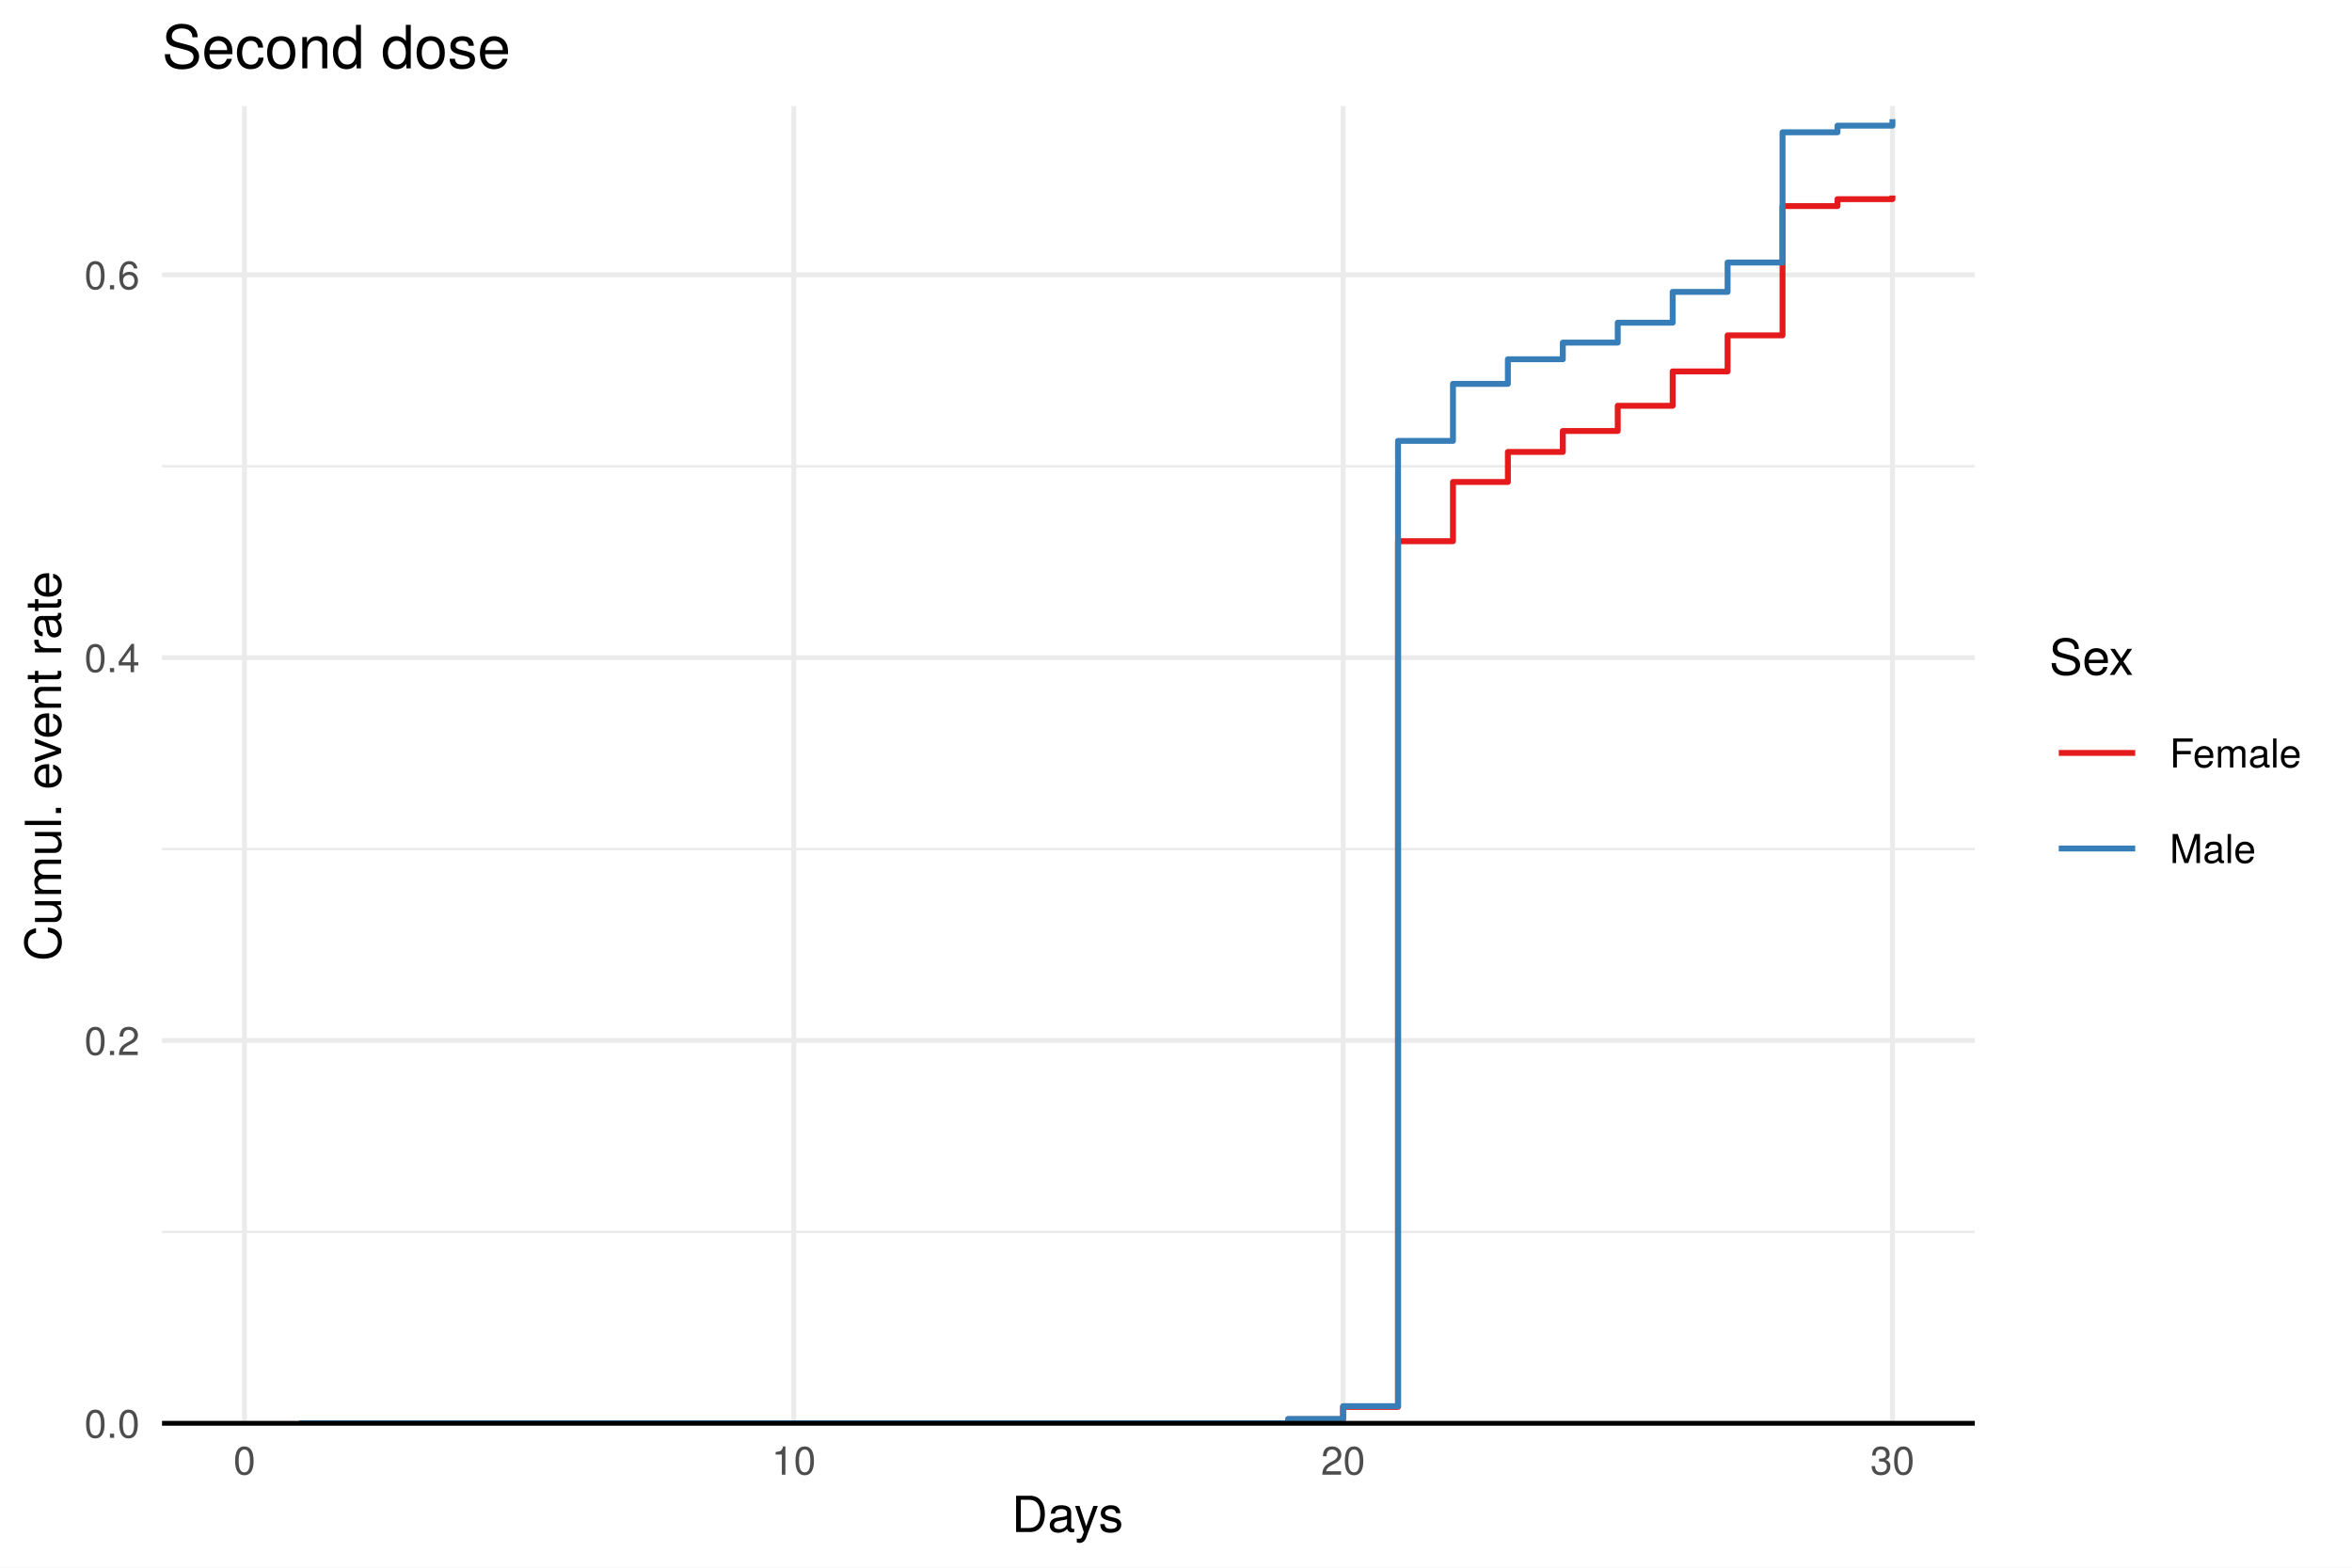
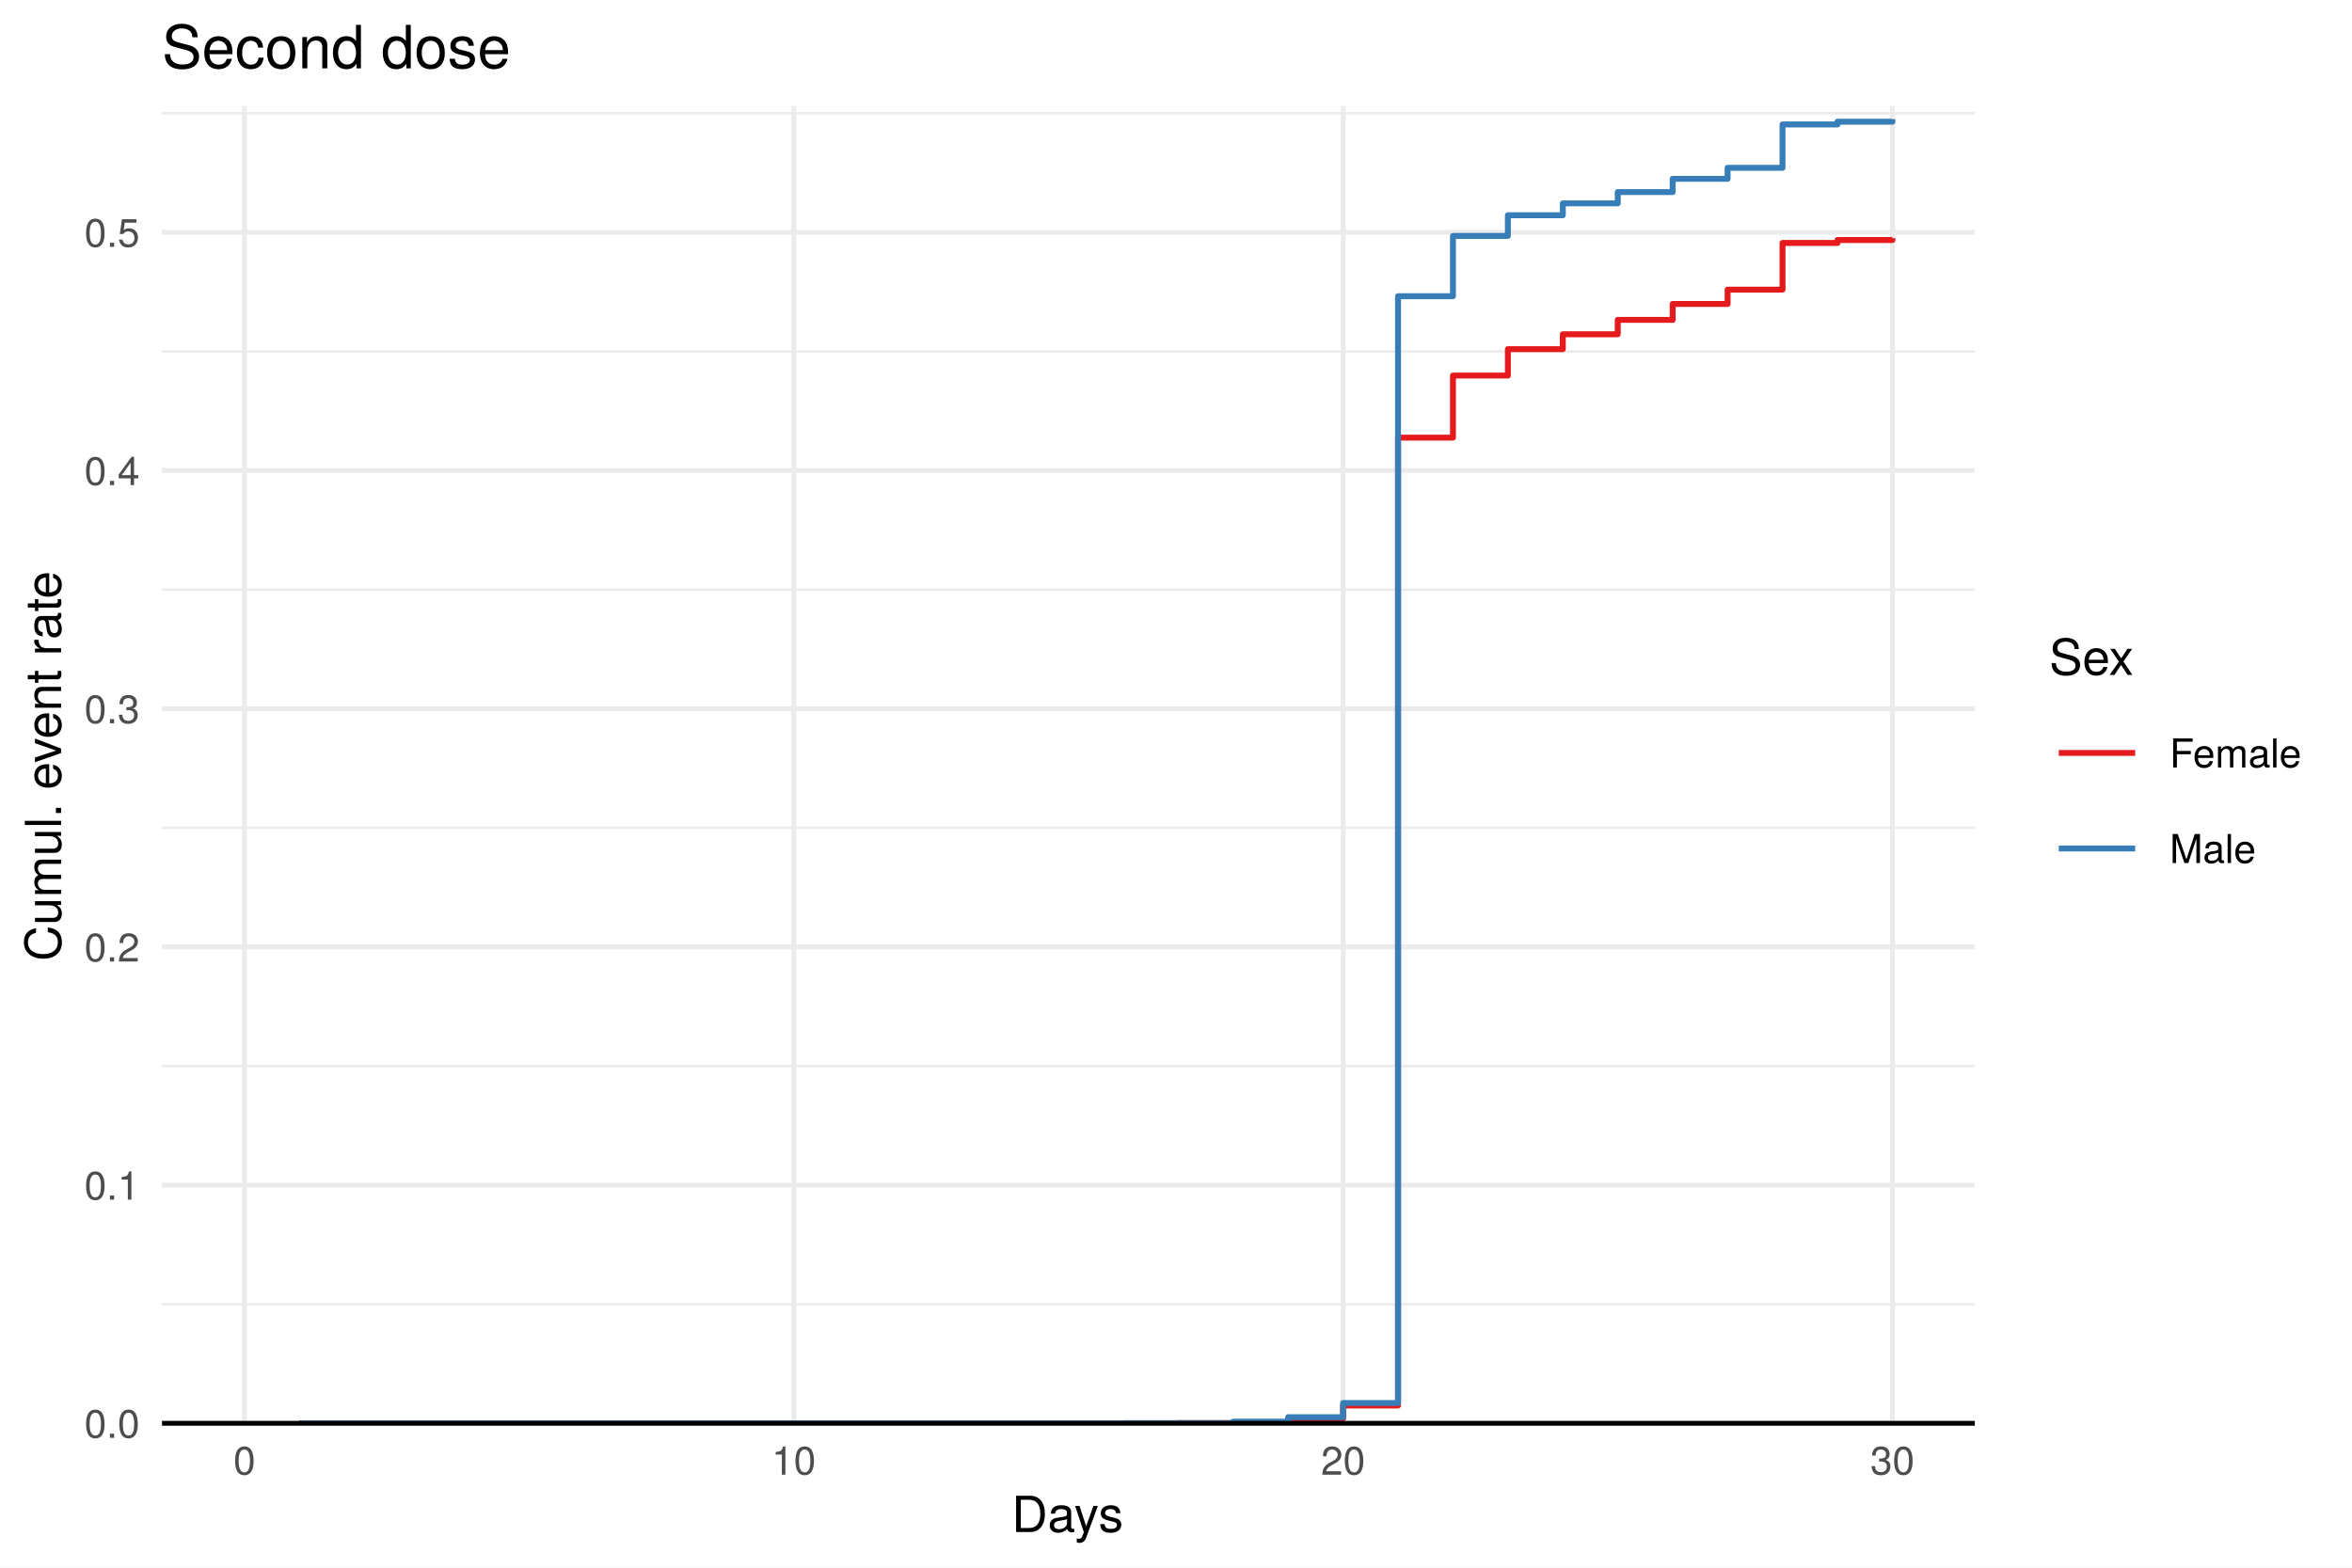
<svg xmlns="http://www.w3.org/2000/svg" viewBox="0 0 425.20 283.46">
  <defs>
    <style type="text/css">
    line, polyline, polygon, path, rect, circle {
      fill: none;
      stroke: #000000;
      stroke-linecap: round;
      stroke-linejoin: round;
      stroke-miterlimit: 10.00;
    }
  </style>
  </defs>
  <rect width="100%" height="100%" style="stroke: none; fill: #FFFFFF;" />
  <defs>
    <clipPath id="cpMjkuMjl8MzU3LjAxfDI1Ny4zNnwxOS4xOQ==">
      <rect x="29.29" y="19.19" width="327.72" height="238.17" />
    </clipPath>
  </defs>
-   <polyline points="29.29,222.75 357.01,222.75 " style="stroke-width: 0.44; stroke: #EBEBEB; stroke-linecap: butt;" clip-path="url(#cpMjkuMjl8MzU3LjAxfDI1Ny4zNnwxOS4xOQ==)" />
-   <polyline points="29.29,153.53 357.01,153.53 " style="stroke-width: 0.44; stroke: #EBEBEB; stroke-linecap: butt;" clip-path="url(#cpMjkuMjl8MzU3LjAxfDI1Ny4zNnwxOS4xOQ==)" />
-   <polyline points="29.29,84.31 357.01,84.31 " style="stroke-width: 0.44; stroke: #EBEBEB; stroke-linecap: butt;" clip-path="url(#cpMjkuMjl8MzU3LjAxfDI1Ny4zNnwxOS4xOQ==)" />
+   <polyline points="29.29,235.83 357.01,235.83 " style="stroke-width: 0.44; stroke: #EBEBEB; stroke-linecap: butt;" clip-path="url(#cpMjkuMjl8MzU3LjAxfDI1Ny4zNnwxOS4xOQ==)" />
+   <polyline points="29.29,192.76 357.01,192.76 " style="stroke-width: 0.44; stroke: #EBEBEB; stroke-linecap: butt;" clip-path="url(#cpMjkuMjl8MzU3LjAxfDI1Ny4zNnwxOS4xOQ==)" />
+   <polyline points="29.29,149.69 357.01,149.69 " style="stroke-width: 0.44; stroke: #EBEBEB; stroke-linecap: butt;" clip-path="url(#cpMjkuMjl8MzU3LjAxfDI1Ny4zNnwxOS4xOQ==)" />
+   <polyline points="29.29,106.62 357.01,106.62 " style="stroke-width: 0.44; stroke: #EBEBEB; stroke-linecap: butt;" clip-path="url(#cpMjkuMjl8MzU3LjAxfDI1Ny4zNnwxOS4xOQ==)" />
+   <polyline points="29.29,63.55 357.01,63.55 " style="stroke-width: 0.44; stroke: #EBEBEB; stroke-linecap: butt;" clip-path="url(#cpMjkuMjl8MzU3LjAxfDI1Ny4zNnwxOS4xOQ==)" />
+   <polyline points="29.29,20.48 357.01,20.48 " style="stroke-width: 0.44; stroke: #EBEBEB; stroke-linecap: butt;" clip-path="url(#cpMjkuMjl8MzU3LjAxfDI1Ny4zNnwxOS4xOQ==)" />
  <polyline points="29.29,257.36 357.01,257.36 " style="stroke-width: 0.87; stroke: #EBEBEB; stroke-linecap: butt;" clip-path="url(#cpMjkuMjl8MzU3LjAxfDI1Ny4zNnwxOS4xOQ==)" />
-   <polyline points="29.29,188.14 357.01,188.14 " style="stroke-width: 0.87; stroke: #EBEBEB; stroke-linecap: butt;" clip-path="url(#cpMjkuMjl8MzU3LjAxfDI1Ny4zNnwxOS4xOQ==)" />
-   <polyline points="29.29,118.92 357.01,118.92 " style="stroke-width: 0.87; stroke: #EBEBEB; stroke-linecap: butt;" clip-path="url(#cpMjkuMjl8MzU3LjAxfDI1Ny4zNnwxOS4xOQ==)" />
-   <polyline points="29.29,49.70 357.01,49.70 " style="stroke-width: 0.87; stroke: #EBEBEB; stroke-linecap: butt;" clip-path="url(#cpMjkuMjl8MzU3LjAxfDI1Ny4zNnwxOS4xOQ==)" />
+   <polyline points="29.29,214.29 357.01,214.29 " style="stroke-width: 0.87; stroke: #EBEBEB; stroke-linecap: butt;" clip-path="url(#cpMjkuMjl8MzU3LjAxfDI1Ny4zNnwxOS4xOQ==)" />
+   <polyline points="29.29,171.22 357.01,171.22 " style="stroke-width: 0.87; stroke: #EBEBEB; stroke-linecap: butt;" clip-path="url(#cpMjkuMjl8MzU3LjAxfDI1Ny4zNnwxOS4xOQ==)" />
+   <polyline points="29.29,128.15 357.01,128.15 " style="stroke-width: 0.87; stroke: #EBEBEB; stroke-linecap: butt;" clip-path="url(#cpMjkuMjl8MzU3LjAxfDI1Ny4zNnwxOS4xOQ==)" />
+   <polyline points="29.29,85.08 357.01,85.08 " style="stroke-width: 0.87; stroke: #EBEBEB; stroke-linecap: butt;" clip-path="url(#cpMjkuMjl8MzU3LjAxfDI1Ny4zNnwxOS4xOQ==)" />
+   <polyline points="29.29,42.01 357.01,42.01 " style="stroke-width: 0.87; stroke: #EBEBEB; stroke-linecap: butt;" clip-path="url(#cpMjkuMjl8MzU3LjAxfDI1Ny4zNnwxOS4xOQ==)" />
  <polyline points="44.19,257.36 44.19,19.19 " style="stroke-width: 0.87; stroke: #EBEBEB; stroke-linecap: butt;" clip-path="url(#cpMjkuMjl8MzU3LjAxfDI1Ny4zNnwxOS4xOQ==)" />
  <polyline points="143.50,257.36 143.50,19.19 " style="stroke-width: 0.87; stroke: #EBEBEB; stroke-linecap: butt;" clip-path="url(#cpMjkuMjl8MzU3LjAxfDI1Ny4zNnwxOS4xOQ==)" />
  <polyline points="242.81,257.36 242.81,19.19 " style="stroke-width: 0.87; stroke: #EBEBEB; stroke-linecap: butt;" clip-path="url(#cpMjkuMjl8MzU3LjAxfDI1Ny4zNnwxOS4xOQ==)" />
  <polyline points="342.12,257.36 342.12,19.19 " style="stroke-width: 0.87; stroke: #EBEBEB; stroke-linecap: butt;" clip-path="url(#cpMjkuMjl8MzU3LjAxfDI1Ny4zNnwxOS4xOQ==)" />
-   <polyline points="54.12,257.36 64.05,257.36 64.05,257.36 73.98,257.36 73.98,257.36 83.91,257.36 83.91,257.36 93.84,257.36 93.84,257.36 103.77,257.36 103.77,257.36 113.70,257.36 113.70,257.36 123.63,257.36 123.63,257.36 133.57,257.36 133.57,257.36 143.50,257.36 143.50,257.36 153.43,257.36 153.43,257.36 163.36,257.36 163.36,257.36 173.29,257.36 173.29,257.36 183.22,257.36 183.22,257.36 193.15,257.36 193.15,257.36 203.08,257.36 203.08,257.36 213.01,257.36 213.01,257.36 222.94,257.36 222.94,257.36 232.88,257.36 232.88,256.63 242.81,256.63 242.81,254.39 252.74,254.39 252.74,97.86 262.67,97.86 262.67,87.15 272.60,87.15 272.60,81.72 282.53,81.72 282.53,77.93 292.46,77.93 292.46,73.37 302.39,73.37 302.39,67.16 312.32,67.16 312.32,60.64 322.25,60.64 322.25,37.26 332.19,37.26 332.19,36.01 342.12,36.01 342.12,35.35 " style="stroke-width: 1.07; stroke: #E41A1C; stroke-linecap: butt;" clip-path="url(#cpMjkuMjl8MzU3LjAxfDI1Ny4zNnwxOS4xOQ==)" />
-   <polyline points="54.12,257.36 64.05,257.36 64.05,257.36 73.98,257.36 73.98,257.36 83.91,257.36 83.91,257.36 93.84,257.36 93.84,257.36 103.77,257.36 103.77,257.36 113.70,257.36 113.70,257.36 123.63,257.36 123.63,257.36 133.57,257.36 133.57,257.36 143.50,257.36 143.50,257.36 153.43,257.36 153.43,257.36 163.36,257.36 163.36,257.36 173.29,257.36 173.29,257.36 183.22,257.36 183.22,257.36 193.15,257.36 193.15,257.36 203.08,257.36 203.08,257.36 213.01,257.36 213.01,257.36 222.94,257.36 222.94,257.36 232.88,257.36 232.88,256.58 242.81,256.58 242.81,254.26 252.74,254.26 252.74,79.72 262.67,79.72 262.67,69.41 272.60,69.41 272.60,64.96 282.53,64.96 282.53,61.95 292.46,61.95 292.46,58.35 302.39,58.35 302.39,52.78 312.32,52.78 312.32,47.47 322.25,47.47 322.25,23.92 332.19,23.92 332.19,22.72 342.12,22.72 342.12,21.55 " style="stroke-width: 1.07; stroke: #377EB8; stroke-linecap: butt;" clip-path="url(#cpMjkuMjl8MzU3LjAxfDI1Ny4zNnwxOS4xOQ==)" />
+   <polyline points="54.12,257.36 64.05,257.36 64.05,257.36 73.98,257.36 73.98,257.36 83.91,257.36 83.91,257.36 93.84,257.36 93.84,257.36 103.77,257.36 103.77,257.36 113.70,257.36 113.70,257.36 123.63,257.36 123.63,257.36 133.57,257.36 133.57,257.36 143.50,257.36 143.50,257.36 153.43,257.36 153.43,257.36 163.36,257.36 163.36,257.36 173.29,257.36 173.29,257.36 183.22,257.36 183.22,257.36 193.15,257.36 193.15,257.35 203.08,257.35 203.08,257.34 213.01,257.34 213.01,257.32 222.94,257.32 222.94,257.17 232.88,257.17 232.88,256.47 242.81,256.47 242.81,254.14 252.74,254.14 252.74,79.13 262.67,79.13 262.67,67.91 272.60,67.91 272.60,63.13 282.53,63.13 282.53,60.44 292.46,60.44 292.46,57.84 302.39,57.84 302.39,54.96 312.32,54.96 312.32,52.37 322.25,52.37 322.25,43.93 332.19,43.93 332.19,43.40 342.12,43.40 342.12,43.07 " style="stroke-width: 1.07; stroke: #E41A1C; stroke-linecap: butt;" clip-path="url(#cpMjkuMjl8MzU3LjAxfDI1Ny4zNnwxOS4xOQ==)" />
+   <polyline points="54.12,257.36 64.05,257.36 64.05,257.36 73.98,257.36 73.98,257.36 83.91,257.36 83.91,257.36 93.84,257.36 93.84,257.36 103.77,257.36 103.77,257.36 113.70,257.36 113.70,257.36 123.63,257.36 123.63,257.36 133.57,257.36 133.57,257.36 143.50,257.36 143.50,257.36 153.43,257.36 153.43,257.36 163.36,257.36 163.36,257.36 173.29,257.36 173.29,257.36 183.22,257.36 183.22,257.36 193.15,257.36 193.15,257.35 203.08,257.35 203.08,257.33 213.01,257.33 213.01,257.32 222.94,257.32 222.94,257.06 232.88,257.06 232.88,256.25 242.81,256.25 242.81,253.69 252.74,253.69 252.74,53.56 262.67,53.56 262.67,42.66 272.60,42.66 272.60,38.92 282.53,38.92 282.53,36.77 292.46,36.77 292.46,34.73 302.39,34.73 302.39,32.34 312.32,32.34 312.32,30.34 322.25,30.34 322.25,22.50 332.19,22.50 332.19,22.01 342.12,22.01 342.12,21.55 " style="stroke-width: 1.07; stroke: #377EB8; stroke-linecap: butt;" clip-path="url(#cpMjkuMjl8MzU3LjAxfDI1Ny4zNnwxOS4xOQ==)" />
  <defs>
    <clipPath id="cpMC4wMHw0MjUuMjB8MjgzLjQ2fDAuMDA=">
      <rect x="0.00" y="0.00" width="425.20" height="283.46" />
    </clipPath>
  </defs>
  <g clip-path="url(#cpMC4wMHw0MjUuMjB8MjgzLjQ2fDAuMDA=)">
    <text x="15.25" y="259.99" style="font-size: 7.20px; fill: #4D4D4D; font-family: TeX Gyre Heros;" textLength="10.01px" lengthAdjust="spacingAndGlyphs">0.0</text>
  </g>
  <g clip-path="url(#cpMC4wMHw0MjUuMjB8MjgzLjQ2fDAuMDA=)">
-     <text x="15.25" y="190.77" style="font-size: 7.20px; fill: #4D4D4D; font-family: TeX Gyre Heros;" textLength="10.01px" lengthAdjust="spacingAndGlyphs">0.2</text>
+     <text x="15.25" y="216.92" style="font-size: 7.20px; fill: #4D4D4D; font-family: TeX Gyre Heros;" textLength="10.01px" lengthAdjust="spacingAndGlyphs">0.1</text>
  </g>
  <g clip-path="url(#cpMC4wMHw0MjUuMjB8MjgzLjQ2fDAuMDA=)">
-     <text x="15.25" y="121.54" style="font-size: 7.20px; fill: #4D4D4D; font-family: TeX Gyre Heros;" textLength="10.01px" lengthAdjust="spacingAndGlyphs">0.4</text>
+     <text x="15.25" y="173.85" style="font-size: 7.20px; fill: #4D4D4D; font-family: TeX Gyre Heros;" textLength="10.01px" lengthAdjust="spacingAndGlyphs">0.2</text>
  </g>
  <g clip-path="url(#cpMC4wMHw0MjUuMjB8MjgzLjQ2fDAuMDA=)">
-     <text x="15.25" y="52.32" style="font-size: 7.20px; fill: #4D4D4D; font-family: TeX Gyre Heros;" textLength="10.01px" lengthAdjust="spacingAndGlyphs">0.6</text>
+     <text x="15.25" y="130.78" style="font-size: 7.20px; fill: #4D4D4D; font-family: TeX Gyre Heros;" textLength="10.01px" lengthAdjust="spacingAndGlyphs">0.3</text>
+   </g>
+   <g clip-path="url(#cpMC4wMHw0MjUuMjB8MjgzLjQ2fDAuMDA=)">
+     <text x="15.25" y="87.71" style="font-size: 7.20px; fill: #4D4D4D; font-family: TeX Gyre Heros;" textLength="10.01px" lengthAdjust="spacingAndGlyphs">0.4</text>
+   </g>
+   <g clip-path="url(#cpMC4wMHw0MjUuMjB8MjgzLjQ2fDAuMDA=)">
+     <text x="15.25" y="44.64" style="font-size: 7.20px; fill: #4D4D4D; font-family: TeX Gyre Heros;" textLength="10.01px" lengthAdjust="spacingAndGlyphs">0.5</text>
  </g>
  <polyline points="29.29,257.36 357.01,257.36 " style="stroke-width: 0.87; stroke-linecap: butt;" clip-path="url(#cpMC4wMHw0MjUuMjB8MjgzLjQ2fDAuMDA=)" />
  <g clip-path="url(#cpMC4wMHw0MjUuMjB8MjgzLjQ2fDAuMDA=)">
    <text x="42.19" y="266.65" style="font-size: 7.20px; fill: #4D4D4D; font-family: TeX Gyre Heros;" textLength="4.00px" lengthAdjust="spacingAndGlyphs">0</text>
  </g>
  <g clip-path="url(#cpMC4wMHw0MjUuMjB8MjgzLjQ2fDAuMDA=)">
    <text x="139.49" y="266.65" style="font-size: 7.20px; fill: #4D4D4D; font-family: TeX Gyre Heros;" textLength="8.01px" lengthAdjust="spacingAndGlyphs">10</text>
  </g>
  <g clip-path="url(#cpMC4wMHw0MjUuMjB8MjgzLjQ2fDAuMDA=)">
    <text x="238.80" y="266.65" style="font-size: 7.20px; fill: #4D4D4D; font-family: TeX Gyre Heros;" textLength="8.01px" lengthAdjust="spacingAndGlyphs">20</text>
  </g>
  <g clip-path="url(#cpMC4wMHw0MjUuMjB8MjgzLjQ2fDAuMDA=)">
    <text x="338.11" y="266.65" style="font-size: 7.20px; fill: #4D4D4D; font-family: TeX Gyre Heros;" textLength="8.01px" lengthAdjust="spacingAndGlyphs">30</text>
  </g>
  <g clip-path="url(#cpMC4wMHw0MjUuMjB8MjgzLjQ2fDAuMDA=)">
    <text x="182.90" y="277.02" style="font-size: 9.00px; font-family: TeX Gyre Heros;" textLength="20.50px" lengthAdjust="spacingAndGlyphs">Days</text>
  </g>
  <g clip-path="url(#cpMC4wMHw0MjUuMjB8MjgzLjQ2fDAuMDA=)">
    <text transform="translate(11.04,173.79) rotate(-90)" style="font-size: 9.00px; font-family: TeX Gyre Heros;" textLength="71.03px" lengthAdjust="spacingAndGlyphs">Cumul. event rate</text>
  </g>
  <g clip-path="url(#cpMC4wMHw0MjUuMjB8MjgzLjQ2fDAuMDA=)">
    <text x="370.46" y="122.04" style="font-size: 9.00px; font-family: TeX Gyre Heros;" textLength="15.51px" lengthAdjust="spacingAndGlyphs">Sex</text>
  </g>
  <line x1="372.19" y1="136.14" x2="386.01" y2="136.14" style="stroke-width: 1.07; stroke: #E41A1C; stroke-linecap: butt;" clip-path="url(#cpMC4wMHw0MjUuMjB8MjgzLjQ2fDAuMDA=)" />
  <line x1="372.19" y1="153.42" x2="386.01" y2="153.42" style="stroke-width: 1.07; stroke: #377EB8; stroke-linecap: butt;" clip-path="url(#cpMC4wMHw0MjUuMjB8MjgzLjQ2fDAuMDA=)" />
  <g clip-path="url(#cpMC4wMHw0MjUuMjB8MjgzLjQ2fDAuMDA=)">
    <text x="392.23" y="138.77" style="font-size: 7.20px; font-family: TeX Gyre Heros;" textLength="24.00px" lengthAdjust="spacingAndGlyphs">Female</text>
  </g>
  <g clip-path="url(#cpMC4wMHw0MjUuMjB8MjgzLjQ2fDAuMDA=)">
    <text x="392.23" y="156.05" style="font-size: 7.20px; font-family: TeX Gyre Heros;" textLength="15.60px" lengthAdjust="spacingAndGlyphs">Male</text>
  </g>
  <g clip-path="url(#cpMC4wMHw0MjUuMjB8MjgzLjQ2fDAuMDA=)">
    <text x="29.29" y="12.36" style="font-size: 10.80px; font-family: TeX Gyre Heros;" textLength="63.04px" lengthAdjust="spacingAndGlyphs">Second dose</text>
  </g>
</svg>
